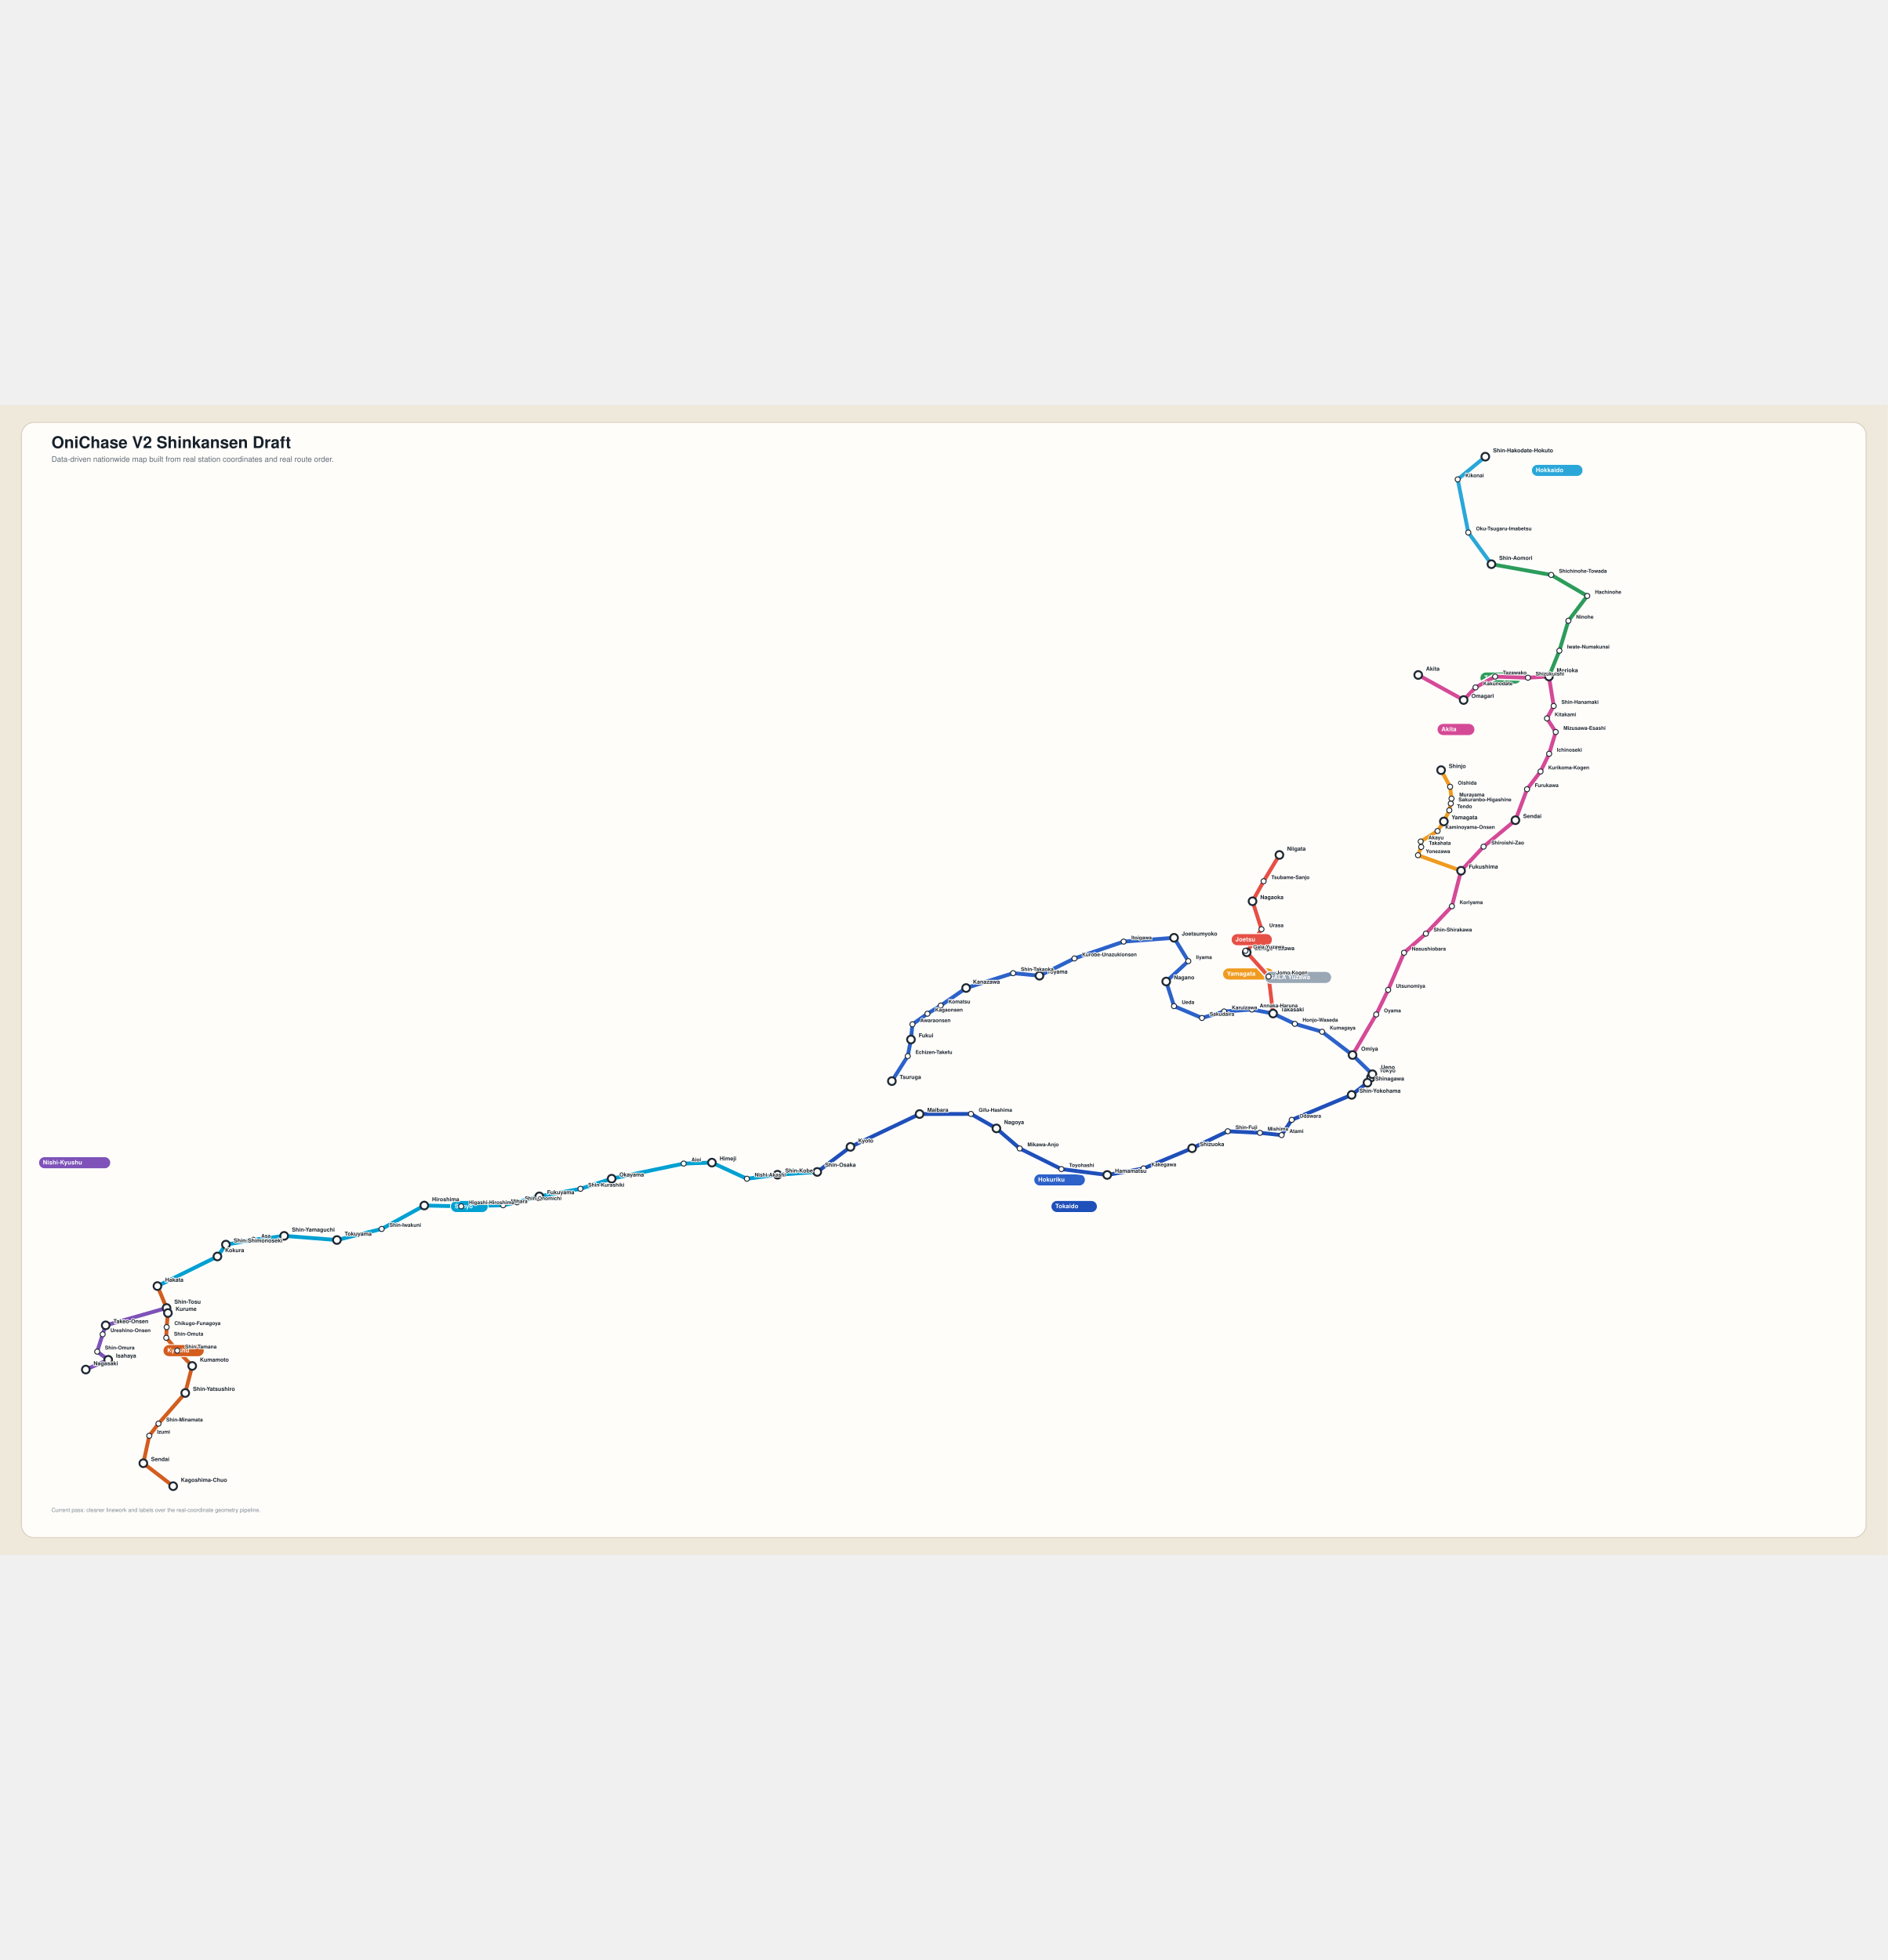
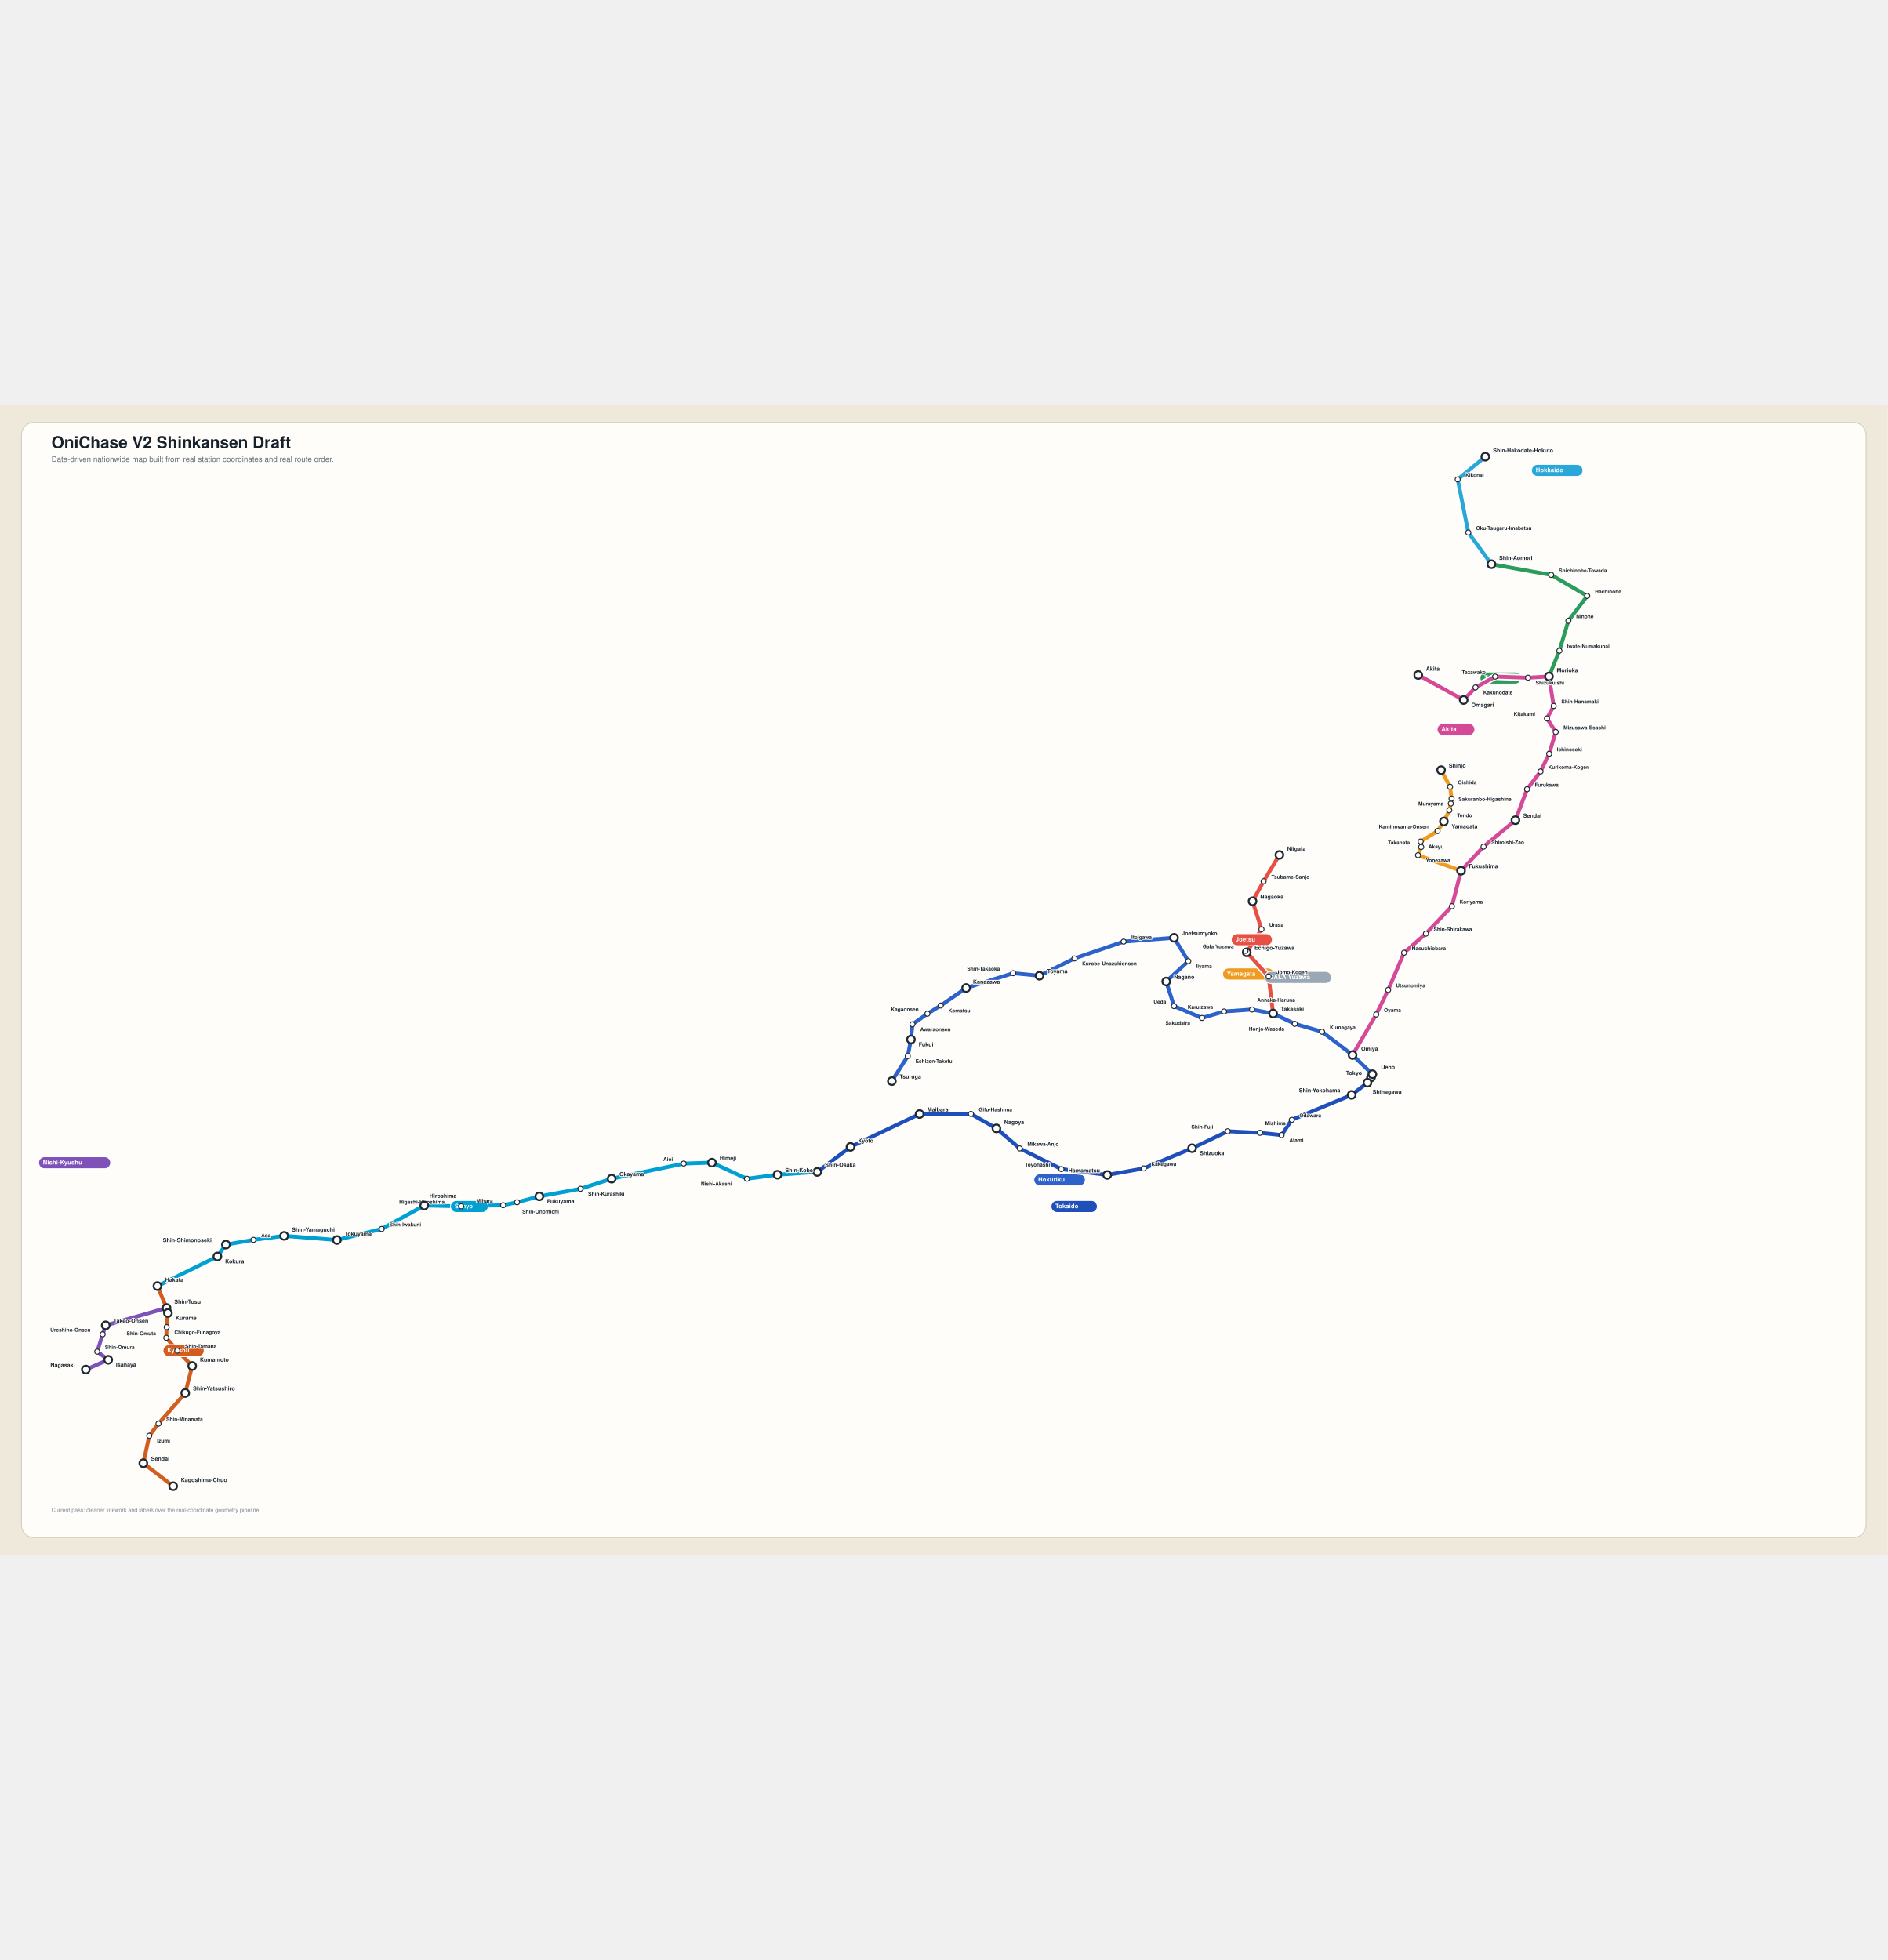
<svg xmlns="http://www.w3.org/2000/svg" width="2600" height="2700" viewBox="-1700 -120 4400 2680" role="img" aria-labelledby="title desc">
  <defs>
    <style>
.bg { fill: #efe9db; }
.panel { fill: #fffdfa; stroke: #d5ccbb; stroke-width: 2; }
.title { font: 700 38px Helvetica, Arial, sans-serif; fill: #17212b; }
.subtitle { font: 500 18px Helvetica, Arial, sans-serif; fill: #5f6b76; }
.note { font: 500 13px Helvetica, Arial, sans-serif; fill: #7a8794; }
.route-back { fill: none; stroke: #ffffff; stroke-width: 16; stroke-linecap: round; stroke-linejoin: round; opacity: 0.96; }
.route { fill: none; stroke-width: 9; stroke-linecap: round; stroke-linejoin: round; }
.station { fill: #fffdfa; stroke: #1f2933; stroke-width: 2.2; }
.hub { fill: #fffdfa; stroke: #1f2933; stroke-width: 4.4; }
.station-label { font: 600 12px Helvetica, Arial, sans-serif; fill: #1f2933; paint-order: stroke; stroke: #fffdfa; stroke-width: 3.5; stroke-linejoin: round; }
.hub-label { font: 700 13px Helvetica, Arial, sans-serif; fill: #1f2933; paint-order: stroke; stroke: #fffdfa; stroke-width: 4; stroke-linejoin: round; }
.line-label-box { stroke: #ffffff; stroke-width: 2; rx: 14; }
.line-label { font: 700 14px Helvetica, Arial, sans-serif; fill: #ffffff; letter-spacing: 0.2px; }
</style>
  </defs>
  <rect class="bg" x="-1700" y="-120" width="4400" height="2680" />
  <rect class="panel" x="-1650" y="-80" width="4300" height="2600" rx="30" />
  <text class="title" x="-1580" y="-20">OniChase V2 Shinkansen Draft</text>
  <text class="subtitle" x="-1580" y="12">Data-driven nationwide map built from real station coordinates and real route order.</text>
  <text class="note" x="-1580" y="2460">Current pass: cleaner linework and labels over the real-coordinate geometry pipeline.</text>
  <polyline class="route-back" points="1495.88,1447.21 1499.19,1439.68 1452.88,1394.88 1508.03,1300.41 1535.92,1243.09 1572.94,1156.43 1623.88,1111.93 1684.54,1048.02 1705.83,965.26 1758.32,909.12 1832.61,847.46 1859.66,775.27 1891.12,733.9 1911.21,692.65 1926.51,641.77 1906.08,610.18 1921.76,581.2 1910.73,512.44 1935.06,452.31 1956.02,382.6 2000.0,324.65 1916.01,275.66 1776.6,250.63" />
  <polyline class="route" stroke="#2d9c5b" points="1495.88,1447.21 1499.19,1439.68 1452.88,1394.88 1508.03,1300.41 1535.92,1243.09 1572.94,1156.43 1623.88,1111.93 1684.54,1048.02 1705.83,965.26 1758.32,909.12 1832.61,847.46 1859.66,775.27 1891.12,733.9 1911.21,692.65 1926.51,641.77 1906.08,610.18 1921.76,581.2 1910.73,512.44 1935.06,452.31 1956.02,382.6 2000.0,324.65 1916.01,275.66 1776.6,250.63" />
  <rect class="line-label-box" x="1750" y="502" width="96" height="28" fill="#2d9c5b" />
  <text class="line-label" x="1760" y="520">Tohoku</text>
  <polyline class="route-back" points="1776.6,250.63 1722.71,176.79 1698.05,52.96 1762.39,0.0" />
  <polyline class="route" stroke="#2aa7d8" points="1776.6,250.63 1722.71,176.79 1698.05,52.96 1762.39,0.0" />
  <rect class="line-label-box" x="1870" y="18" width="120" height="28" fill="#2aa7d8" />
  <text class="line-label" x="1880" y="36">Hokkaido</text>
  <polyline class="route-back" points="1495.88,1447.21 1499.19,1439.68 1452.88,1394.88 1508.03,1300.41 1535.92,1243.09 1572.94,1156.43 1623.88,1111.93 1684.54,1048.02 1705.83,965.26 1605.49,929.13 1612.94,909.87 1611.78,897.14 1651.03,872.68 1665.74,850.4 1678.47,824.4 1681.91,808.55 1683.64,797.15 1680.3,769.52 1659.33,730.77" />
  <polyline class="route" stroke="#f09b20" points="1495.88,1447.21 1499.19,1439.68 1452.88,1394.88 1508.03,1300.41 1535.92,1243.09 1572.94,1156.43 1623.88,1111.93 1684.54,1048.02 1705.83,965.26 1605.49,929.13 1612.94,909.87 1611.78,897.14 1651.03,872.68 1665.74,850.4 1678.47,824.4 1681.91,808.55 1683.64,797.15 1680.3,769.52 1659.33,730.77" />
  <rect class="line-label-box" x="1150" y="1192" width="120" height="28" fill="#f09b20" />
  <text class="line-label" x="1160" y="1210">Yamagata</text>
  <polyline class="route-back" points="1495.88,1447.21 1499.19,1439.68 1452.88,1394.88 1508.03,1300.41 1535.92,1243.09 1572.94,1156.43 1623.88,1111.93 1684.54,1048.02 1705.83,965.26 1758.32,909.12 1832.61,847.46 1859.66,775.27 1891.12,733.9 1911.21,692.65 1926.51,641.77 1906.08,610.18 1921.76,581.2 1910.73,512.44 1861.74,515.3 1785.27,512.72 1739.52,537.98 1711.86,567.28 1606.01,508.91" />
  <polyline class="route" stroke="#d54a96" points="1495.88,1447.21 1499.19,1439.68 1452.88,1394.88 1508.03,1300.41 1535.92,1243.09 1572.94,1156.43 1623.88,1111.93 1684.54,1048.02 1705.83,965.26 1758.32,909.12 1832.61,847.46 1859.66,775.27 1891.12,733.9 1911.21,692.65 1926.51,641.77 1906.08,610.18 1921.76,581.2 1910.73,512.44 1861.74,515.3 1785.27,512.72 1739.52,537.98 1711.86,567.28 1606.01,508.91" />
  <rect class="line-label-box" x="1650" y="622" width="88" height="28" fill="#d54a96" />
  <text class="line-label" x="1660" y="640">Akita</text>
  <polyline class="route-back" points="1495.88,1447.21 1499.19,1439.68 1452.88,1394.88 1381.89,1340.66 1318.31,1322.24 1267.71,1298.2 1257.2,1211.94 1206.23,1155.53 1240.61,1101.66 1219.76,1036.49 1245.59,989.74 1282.4,928.48" />
  <polyline class="route" stroke="#e65045" points="1495.88,1447.21 1499.19,1439.68 1452.88,1394.88 1381.89,1340.66 1318.31,1322.24 1267.71,1298.2 1257.2,1211.94 1206.23,1155.53 1240.61,1101.66 1219.76,1036.49 1245.59,989.74 1282.4,928.48" />
  <rect class="line-label-box" x="1170" y="1112" width="96" height="28" fill="#e65045" />
  <text class="line-label" x="1180" y="1130">Joetsu</text>
  <polyline class="route-back" stroke-dasharray="8 8" points="1206.23,1155.53 1203.29,1152.03" />
  <polyline class="route" stroke="#9aa7b5" stroke-dasharray="8 8" points="1206.23,1155.53 1203.29,1152.03" />
  <rect class="line-label-box" x="1248" y="1200" width="156" height="28" fill="#9aa7b5" />
  <text class="line-label" x="1258" y="1218">GALA Yuzawa</text>
  <polyline class="route-back" points="1495.88,1447.21 1499.19,1439.68 1452.88,1394.88 1381.89,1340.66 1318.31,1322.24 1267.71,1298.2 1218.44,1288.86 1153.52,1293.4 1101.84,1308.5 1036.73,1280.91 1018.51,1223.54 1070.04,1176.03 1036.79,1121.58 919.29,1130.46 804.54,1169.74 723.07,1210.04 661.73,1204.08 552.07,1238.7 492.97,1279.53 461.91,1298.59 427.02,1323.24 423.52,1358.7 416.07,1397.39 379.02,1455.73" />
  <polyline class="route" stroke="#2c62c9" points="1495.88,1447.21 1499.19,1439.68 1452.88,1394.88 1381.89,1340.66 1318.31,1322.24 1267.71,1298.2 1218.44,1288.86 1153.52,1293.4 1101.84,1308.5 1036.73,1280.91 1018.51,1223.54 1070.04,1176.03 1036.79,1121.58 919.29,1130.46 804.54,1169.74 723.07,1210.04 661.73,1204.08 552.07,1238.7 492.97,1279.53 461.91,1298.59 427.02,1323.24 423.52,1358.7 416.07,1397.39 379.02,1455.73" />
  <rect class="line-label-box" x="710" y="1672" width="120" height="28" fill="#2c62c9" />
  <text class="line-label" x="720" y="1690">Hokuriku</text>
  <polyline class="route-back" points="1495.88,1447.21 1487.67,1459.45 1450.85,1487.8 1311.13,1546.07 1287.49,1581.56 1237.07,1576.29 1162.07,1572.63 1078.9,1612.24 965.79,1659.25 880.98,1674.5 774.24,1660.82 677.01,1612.7 622.74,1565.96 563.38,1532.21 443.64,1532.48 282.53,1609.03 205.07,1667.47" />
  <polyline class="route" stroke="#1f4fb9" points="1495.88,1447.21 1487.67,1459.45 1450.85,1487.8 1311.13,1546.07 1287.49,1581.56 1237.07,1576.29 1162.07,1572.63 1078.9,1612.24 965.79,1659.25 880.98,1674.5 774.24,1660.82 677.01,1612.7 622.74,1565.96 563.38,1532.21 443.64,1532.48 282.53,1609.03 205.07,1667.47" />
  <rect class="line-label-box" x="750" y="1734" width="108" height="28" fill="#1f4fb9" />
  <text class="line-label" x="760" y="1752">Tokaido</text>
  <polyline class="route-back" points="205.07,1667.47 112.42,1673.91 41.1,1683.33 -40.45,1645.72 -106.24,1647.95 -274.2,1683.18 -346.91,1706.77 -442.84,1724.4 -494.64,1738.16 -527.11,1745.05 -624.97,1747.63 -710.99,1745.75 -810.26,1800.35 -914.62,1826.18 -1037.61,1816.48 -1109.24,1825.76 -1173.39,1836.85 -1193.17,1864.5 -1333.04,1933.5" />
  <polyline class="route" stroke="#00a0d2" points="205.07,1667.47 112.42,1673.91 41.1,1683.33 -40.45,1645.72 -106.24,1647.95 -274.2,1683.18 -346.91,1706.77 -442.84,1724.4 -494.64,1738.16 -527.11,1745.05 -624.97,1747.63 -710.99,1745.75 -810.26,1800.35 -914.62,1826.18 -1037.61,1816.48 -1109.24,1825.76 -1173.39,1836.85 -1193.17,1864.5 -1333.04,1933.5" />
  <rect class="line-label-box" x="-650" y="1734" width="88" height="28" fill="#00a0d2" />
  <text class="line-label" x="-640" y="1752">Sanyo</text>
  <polyline class="route-back" points="-1333.04,1933.5 -1311.7,1984.59 -1308.58,1996.33 -1311.55,2029.29 -1312.42,2054.12 -1286.74,2084.06 -1251.95,2119.7 -1268.17,2182.79 -1330.53,2254.19 -1352.05,2282.45 -1365.88,2346.52 -1296.36,2400.0" />
  <polyline class="route" stroke="#d35d1f" points="-1333.04,1933.5 -1311.7,1984.59 -1308.58,1996.33 -1311.55,2029.29 -1312.42,2054.12 -1286.74,2084.06 -1251.95,2119.7 -1268.17,2182.79 -1330.53,2254.19 -1352.05,2282.45 -1365.88,2346.52 -1296.36,2400.0" />
  <rect class="line-label-box" x="-1320" y="2070" width="96" height="28" fill="#d35d1f" />
  <text class="line-label" x="-1310" y="2088">Kyushu</text>
  <polyline class="route-back" points="-1311.7,1984.59 -1453.61,2025.08 -1460.67,2045.91 -1473.4,2086.32 -1447.77,2105.33 -1500.0,2128.18" />
  <polyline class="route" stroke="#7e52b8" points="-1311.7,1984.59 -1453.61,2025.08 -1460.67,2045.91 -1473.4,2086.32 -1447.77,2105.33 -1500.0,2128.18" />
  <rect class="line-label-box" x="-1610" y="1632" width="168" height="28" fill="#7e52b8" />
  <text class="line-label" x="-1600" y="1650">Nishi-Kyushu</text>
  <circle class="hub" cx="1495.88" cy="1447.21" r="9" />
-   <text class="hub-label" x="1515.88" y="1435.21">Tokyo</text>
+   <text class="hub-label" x="1437.58" y="1441.21">Tokyo</text>
  <circle class="hub" cx="1499.19" cy="1439.68" r="9" />
  <text class="hub-label" x="1519.19" y="1427.68">Ueno</text>
  <circle class="hub" cx="1452.88" cy="1394.88" r="9" />
  <text class="hub-label" x="1472.88" y="1384.88">Omiya</text>
  <circle class="station" cx="1381.89" cy="1340.66" r="6" />
-   <text class="station-label" x="1399.89" y="1335.66">Kumagaya</text>
+   <text class="station-label" x="1399.89" y="1334.66">Kumagaya</text>
  <circle class="station" cx="1318.31" cy="1322.24" r="6" />
-   <text class="station-label" x="1336.31" y="1317.24">Honjo-Waseda</text>
+   <text class="station-label" x="1211.03" y="1338.24">Honjo-Waseda</text>
  <circle class="hub" cx="1267.71" cy="1298.2" r="9" />
-   <text class="hub-label" x="1285.71" y="1293.2">Takasaki</text>
+   <text class="hub-label" x="1285.71" y="1292.2">Takasaki</text>
  <circle class="station" cx="1508.03" cy="1300.41" r="6" />
-   <text class="station-label" x="1526.03" y="1295.41">Oyama</text>
+   <text class="station-label" x="1526.03" y="1294.41">Oyama</text>
  <circle class="station" cx="1535.92" cy="1243.09" r="6" />
-   <text class="station-label" x="1553.92" y="1238.09">Utsunomiya</text>
+   <text class="station-label" x="1553.92" y="1237.09">Utsunomiya</text>
  <circle class="station" cx="1572.94" cy="1156.43" r="6" />
-   <text class="station-label" x="1590.94" y="1151.43">Nasushiobara</text>
+   <text class="station-label" x="1590.94" y="1150.43">Nasushiobara</text>
  <circle class="station" cx="1623.88" cy="1111.93" r="6" />
-   <text class="station-label" x="1641.88" y="1106.93">Shin-Shirakawa</text>
+   <text class="station-label" x="1641.88" y="1105.93">Shin-Shirakawa</text>
  <circle class="station" cx="1684.54" cy="1048.02" r="6" />
-   <text class="station-label" x="1702.54" y="1043.02">Koriyama</text>
+   <text class="station-label" x="1702.54" y="1042.02">Koriyama</text>
  <circle class="hub" cx="1705.83" cy="965.26" r="9" />
-   <text class="hub-label" x="1723.83" y="960.26">Fukushima</text>
+   <text class="hub-label" x="1723.83" y="959.26">Fukushima</text>
  <circle class="station" cx="1758.32" cy="909.12" r="6" />
-   <text class="station-label" x="1776.32" y="904.12">Shiroishi-Zao</text>
+   <text class="station-label" x="1776.32" y="903.12">Shiroishi-Zao</text>
  <circle class="hub" cx="1832.61" cy="847.46" r="9" />
-   <text class="hub-label" x="1850.61" y="842.46">Sendai</text>
+   <text class="hub-label" x="1850.61" y="841.46">Sendai</text>
  <circle class="station" cx="1859.66" cy="775.27" r="6" />
-   <text class="station-label" x="1877.66" y="770.27">Furukawa</text>
+   <text class="station-label" x="1877.66" y="769.27">Furukawa</text>
  <circle class="station" cx="1891.12" cy="733.9" r="6" />
-   <text class="station-label" x="1909.12" y="728.9">Kurikoma-Kogen</text>
+   <text class="station-label" x="1909.12" y="727.9">Kurikoma-Kogen</text>
  <circle class="station" cx="1911.21" cy="692.65" r="6" />
-   <text class="station-label" x="1929.21" y="687.65">Ichinoseki</text>
+   <text class="station-label" x="1929.21" y="686.65">Ichinoseki</text>
  <circle class="station" cx="1926.51" cy="641.77" r="6" />
-   <text class="station-label" x="1944.51" y="636.77">Mizusawa-Esashi</text>
+   <text class="station-label" x="1944.51" y="635.77">Mizusawa-Esashi</text>
  <circle class="station" cx="1906.08" cy="610.18" r="6" />
-   <text class="station-label" x="1924.08" y="605.18">Kitakami</text>
+   <text class="station-label" x="1828.56" y="604.18">Kitakami</text>
  <circle class="station" cx="1921.76" cy="581.2" r="6" />
-   <text class="station-label" x="1939.76" y="576.2">Shin-Hanamaki</text>
+   <text class="station-label" x="1939.76" y="575.2">Shin-Hanamaki</text>
  <circle class="hub" cx="1910.73" cy="512.44" r="9" />
  <text class="hub-label" x="1928.73" y="502.44">Morioka</text>
  <circle class="station" cx="1935.06" cy="452.31" r="6" />
-   <text class="station-label" x="1953.06" y="447.31">Iwate-Numakunai</text>
+   <text class="station-label" x="1953.06" y="446.31">Iwate-Numakunai</text>
  <circle class="station" cx="1956.02" cy="382.6" r="6" />
-   <text class="station-label" x="1974.02" y="377.6">Ninohe</text>
+   <text class="station-label" x="1974.02" y="376.6">Ninohe</text>
  <circle class="station" cx="2000.0" cy="324.65" r="6" />
-   <text class="station-label" x="2018.0" y="319.65">Hachinohe</text>
+   <text class="station-label" x="2018.0" y="318.65">Hachinohe</text>
  <circle class="station" cx="1916.01" cy="275.66" r="6" />
-   <text class="station-label" x="1934.01" y="270.66">Shichinohe-Towada</text>
+   <text class="station-label" x="1934.01" y="269.66">Shichinohe-Towada</text>
  <circle class="hub" cx="1776.6" cy="250.63" r="9" />
  <text class="hub-label" x="1794.6" y="240.63">Shin-Aomori</text>
  <circle class="station" cx="1722.71" cy="176.79" r="6" />
-   <text class="station-label" x="1740.71" y="171.79">Oku-Tsugaru-Imabetsu</text>
+   <text class="station-label" x="1740.71" y="170.79">Oku-Tsugaru-Imabetsu</text>
  <circle class="station" cx="1698.05" cy="52.96" r="6" />
-   <text class="station-label" x="1716.05" y="47.96">Kikonai</text>
+   <text class="station-label" x="1716.05" y="46.96">Kikonai</text>
  <circle class="hub" cx="1762.39" cy="0.0" r="9" />
  <text class="hub-label" x="1780.39" y="-10.0">Shin-Hakodate-Hokuto</text>
  <circle class="station" cx="1605.49" cy="929.13" r="6" />
-   <text class="station-label" x="1623.49" y="924.13">Yonezawa</text>
+   <text class="station-label" x="1623.49" y="945.13">Yonezawa</text>
  <circle class="station" cx="1612.94" cy="909.87" r="6" />
-   <text class="station-label" x="1630.94" y="904.87">Takahata</text>
+   <text class="station-label" x="1535.42" y="903.87">Takahata</text>
  <circle class="station" cx="1611.78" cy="897.14" r="6" />
-   <text class="station-label" x="1629.78" y="892.14">Akayu</text>
+   <text class="station-label" x="1629.78" y="913.14">Akayu</text>
  <circle class="station" cx="1651.03" cy="872.68" r="6" />
-   <text class="station-label" x="1669.03" y="867.68">Kaminoyama-Onsen</text>
+   <text class="station-label" x="1513.99" y="866.68">Kaminoyama-Onsen</text>
  <circle class="hub" cx="1665.74" cy="850.4" r="9" />
-   <text class="hub-label" x="1683.74" y="845.4">Yamagata</text>
+   <text class="hub-label" x="1683.74" y="866.4">Yamagata</text>
  <circle class="station" cx="1678.47" cy="824.4" r="6" />
-   <text class="station-label" x="1696.47" y="819.4">Tendo</text>
+   <text class="station-label" x="1696.47" y="840.4">Tendo</text>
  <circle class="station" cx="1681.91" cy="808.55" r="6" />
-   <text class="station-label" x="1699.91" y="803.55">Sakuranbo-Higashine</text>
+   <text class="station-label" x="1699.91" y="802.55">Sakuranbo-Higashine</text>
  <circle class="station" cx="1683.64" cy="797.15" r="6" />
-   <text class="station-label" x="1701.64" y="792.15">Murayama</text>
+   <text class="station-label" x="1606.12" y="813.15">Murayama</text>
  <circle class="station" cx="1680.3" cy="769.52" r="6" />
-   <text class="station-label" x="1698.3" y="764.52">Oishida</text>
+   <text class="station-label" x="1698.3" y="763.52">Oishida</text>
  <circle class="hub" cx="1659.33" cy="730.77" r="9" />
-   <text class="hub-label" x="1677.33" y="725.77">Shinjo</text>
+   <text class="hub-label" x="1677.33" y="724.77">Shinjo</text>
  <circle class="station" cx="1861.74" cy="515.3" r="6" />
-   <text class="station-label" x="1879.74" y="510.3">Shizukuishi</text>
+   <text class="station-label" x="1879.74" y="531.3">Shizukuishi</text>
  <circle class="station" cx="1785.27" cy="512.72" r="6" />
-   <text class="station-label" x="1803.27" y="507.72">Tazawako</text>
+   <text class="station-label" x="1707.75" y="506.72">Tazawako</text>
  <circle class="station" cx="1739.52" cy="537.98" r="6" />
-   <text class="station-label" x="1757.52" y="532.98">Kakunodate</text>
+   <text class="station-label" x="1757.52" y="553.98">Kakunodate</text>
  <circle class="hub" cx="1711.86" cy="567.28" r="9" />
-   <text class="hub-label" x="1729.86" y="562.28">Omagari</text>
+   <text class="hub-label" x="1729.86" y="583.28">Omagari</text>
  <circle class="hub" cx="1606.01" cy="508.91" r="9" />
  <text class="hub-label" x="1624.01" y="498.91">Akita</text>
  <circle class="station" cx="1257.2" cy="1211.94" r="6" />
-   <text class="station-label" x="1275.2" y="1206.94">Jomo-Kogen</text>
+   <text class="station-label" x="1275.2" y="1205.94">Jomo-Kogen</text>
  <circle class="hub" cx="1206.23" cy="1155.53" r="9" />
-   <text class="hub-label" x="1224.23" y="1150.53">Echigo-Yuzawa</text>
+   <text class="hub-label" x="1224.23" y="1149.53">Echigo-Yuzawa</text>
  <circle class="station" cx="1203.29" cy="1152.03" r="6" />
-   <text class="station-label" x="1221.29" y="1147.03">Gala Yuzawa</text>
+   <text class="station-label" x="1103.45" y="1146.03">Gala Yuzawa</text>
  <circle class="station" cx="1240.61" cy="1101.66" r="6" />
-   <text class="station-label" x="1258.61" y="1096.66">Urasa</text>
+   <text class="station-label" x="1258.61" y="1095.66">Urasa</text>
  <circle class="hub" cx="1219.76" cy="1036.49" r="9" />
-   <text class="hub-label" x="1237.76" y="1031.49">Nagaoka</text>
+   <text class="hub-label" x="1237.76" y="1030.49">Nagaoka</text>
  <circle class="station" cx="1245.59" cy="989.74" r="6" />
-   <text class="station-label" x="1263.59" y="984.74">Tsubame-Sanjo</text>
+   <text class="station-label" x="1263.59" y="983.74">Tsubame-Sanjo</text>
  <circle class="hub" cx="1282.4" cy="928.48" r="9" />
  <text class="hub-label" x="1300.4" y="918.48">Niigata</text>
  <circle class="station" cx="1218.44" cy="1288.86" r="6" />
-   <text class="station-label" x="1236.44" y="1283.86">Annaka-Haruna</text>
+   <text class="station-label" x="1230.44" y="1270.86">Annaka-Haruna</text>
  <circle class="station" cx="1153.52" cy="1293.4" r="6" />
-   <text class="station-label" x="1171.52" y="1288.4">Karuizawa</text>
+   <text class="station-label" x="1068.56" y="1287.4">Karuizawa</text>
  <circle class="station" cx="1101.84" cy="1308.5" r="6" />
-   <text class="station-label" x="1119.84" y="1303.5">Sakudaira</text>
+   <text class="station-label" x="1016.88" y="1324.5">Sakudaira</text>
  <circle class="station" cx="1036.73" cy="1280.91" r="6" />
-   <text class="station-label" x="1054.73" y="1275.91">Ueda</text>
+   <text class="station-label" x="988.97" y="1274.91">Ueda</text>
  <circle class="hub" cx="1018.51" cy="1223.54" r="9" />
-   <text class="hub-label" x="1036.51" y="1218.54">Nagano</text>
+   <text class="hub-label" x="1036.51" y="1217.54">Nagano</text>
  <circle class="station" cx="1070.04" cy="1176.03" r="6" />
-   <text class="station-label" x="1088.04" y="1171.03">Iiyama</text>
+   <text class="station-label" x="1088.04" y="1192.03">Iiyama</text>
  <circle class="hub" cx="1036.79" cy="1121.58" r="9" />
-   <text class="hub-label" x="1054.79" y="1116.58">Joetsumyoko</text>
+   <text class="hub-label" x="1054.79" y="1115.58">Joetsumyoko</text>
  <circle class="station" cx="919.29" cy="1130.46" r="6" />
-   <text class="station-label" x="937.29" y="1125.46">Itoigawa</text>
+   <text class="station-label" x="937.29" y="1124.46">Itoigawa</text>
  <circle class="station" cx="804.54" cy="1169.74" r="6" />
-   <text class="station-label" x="822.54" y="1164.74">Kurobe-Unazukionsen</text>
+   <text class="station-label" x="822.54" y="1185.74">Kurobe-Unazukionsen</text>
  <circle class="hub" cx="723.07" cy="1210.04" r="9" />
-   <text class="hub-label" x="741.07" y="1205.04">Toyama</text>
+   <text class="hub-label" x="741.07" y="1204.04">Toyama</text>
  <circle class="station" cx="661.73" cy="1204.08" r="6" />
-   <text class="station-label" x="679.73" y="1199.08">Shin-Takaoka</text>
+   <text class="station-label" x="554.45" y="1198.08">Shin-Takaoka</text>
  <circle class="hub" cx="552.07" cy="1238.7" r="9" />
  <text class="hub-label" x="568.07" y="1228.7">Kanazawa</text>
  <circle class="station" cx="492.97" cy="1279.53" r="6" />
-   <text class="station-label" x="510.97" y="1274.53">Komatsu</text>
+   <text class="station-label" x="510.97" y="1295.53">Komatsu</text>
  <circle class="station" cx="461.91" cy="1298.59" r="6" />
-   <text class="station-label" x="479.91" y="1293.59">Kagaonsen</text>
+   <text class="station-label" x="376.95" y="1292.59">Kagaonsen</text>
  <circle class="station" cx="427.02" cy="1323.24" r="6" />
-   <text class="station-label" x="445.02" y="1318.24">Awaraonsen</text>
+   <text class="station-label" x="445.02" y="1339.24">Awaraonsen</text>
  <circle class="hub" cx="423.52" cy="1358.7" r="9" />
-   <text class="hub-label" x="441.52" y="1353.7">Fukui</text>
+   <text class="hub-label" x="441.52" y="1374.7">Fukui</text>
  <circle class="station" cx="416.07" cy="1397.39" r="6" />
-   <text class="station-label" x="434.07" y="1392.39">Echizen-Takefu</text>
+   <text class="station-label" x="434.07" y="1413.39">Echizen-Takefu</text>
  <circle class="hub" cx="379.02" cy="1455.73" r="9" />
-   <text class="hub-label" x="397.02" y="1450.73">Tsuruga</text>
+   <text class="hub-label" x="397.02" y="1449.73">Tsuruga</text>
  <circle class="hub" cx="1487.67" cy="1459.45" r="9" />
-   <text class="hub-label" x="1505.67" y="1454.45">Shinagawa</text>
+   <text class="hub-label" x="1499.67" y="1485.45">Shinagawa</text>
  <circle class="hub" cx="1450.85" cy="1487.8" r="9" />
-   <text class="hub-label" x="1468.85" y="1482.8">Shin-Yokohama</text>
+   <text class="hub-label" x="1328.07" y="1481.8">Shin-Yokohama</text>
  <circle class="station" cx="1311.13" cy="1546.07" r="6" />
-   <text class="station-label" x="1329.13" y="1541.07">Odawara</text>
+   <text class="station-label" x="1329.13" y="1540.07">Odawara</text>
  <circle class="station" cx="1287.49" cy="1581.56" r="6" />
-   <text class="station-label" x="1305.49" y="1576.56">Atami</text>
+   <text class="station-label" x="1305.49" y="1597.56">Atami</text>
  <circle class="station" cx="1237.07" cy="1576.29" r="6" />
-   <text class="station-label" x="1255.07" y="1571.29">Mishima</text>
+   <text class="station-label" x="1249.07" y="1558.29">Mishima</text>
  <circle class="station" cx="1162.07" cy="1572.63" r="6" />
-   <text class="station-label" x="1180.07" y="1567.63">Shin-Fuji</text>
+   <text class="station-label" x="1077.11" y="1566.63">Shin-Fuji</text>
  <circle class="hub" cx="1078.9" cy="1612.24" r="9" />
-   <text class="hub-label" x="1096.9" y="1607.24">Shizuoka</text>
+   <text class="hub-label" x="1096.9" y="1628.24">Shizuoka</text>
  <circle class="station" cx="965.79" cy="1659.25" r="6" />
-   <text class="station-label" x="983.79" y="1654.25">Kakegawa</text>
+   <text class="station-label" x="983.79" y="1653.25">Kakegawa</text>
  <circle class="hub" cx="880.98" cy="1674.5" r="9" />
-   <text class="hub-label" x="898.98" y="1669.5">Hamamatsu</text>
+   <text class="hub-label" x="790.44" y="1668.5">Hamamatsu</text>
  <circle class="station" cx="774.24" cy="1660.82" r="6" />
-   <text class="station-label" x="792.24" y="1655.82">Toyohashi</text>
+   <text class="station-label" x="689.28" y="1654.82">Toyohashi</text>
  <circle class="station" cx="677.01" cy="1612.7" r="6" />
-   <text class="station-label" x="695.01" y="1607.7">Mikawa-Anjo</text>
+   <text class="station-label" x="695.01" y="1606.7">Mikawa-Anjo</text>
  <circle class="hub" cx="622.74" cy="1565.96" r="9" />
  <text class="hub-label" x="640.74" y="1555.96">Nagoya</text>
  <circle class="station" cx="563.38" cy="1532.21" r="6" />
-   <text class="station-label" x="581.38" y="1527.21">Gifu-Hashima</text>
+   <text class="station-label" x="581.38" y="1526.21">Gifu-Hashima</text>
  <circle class="hub" cx="443.64" cy="1532.48" r="9" />
-   <text class="hub-label" x="461.64" y="1527.48">Maibara</text>
+   <text class="hub-label" x="461.64" y="1526.48">Maibara</text>
  <circle class="hub" cx="282.53" cy="1609.03" r="9" />
  <text class="hub-label" x="300.53" y="1599.03">Kyoto</text>
  <circle class="hub" cx="205.07" cy="1667.47" r="9" />
  <text class="hub-label" x="223.07" y="1655.47">Shin-Osaka</text>
  <circle class="hub" cx="112.42" cy="1673.91" r="9" />
-   <text class="hub-label" x="130.42" y="1668.91">Shin-Kobe</text>
+   <text class="hub-label" x="130.42" y="1667.91">Shin-Kobe</text>
  <circle class="station" cx="41.1" cy="1683.33" r="6" />
-   <text class="station-label" x="59.1" y="1678.33">Nishi-Akashi</text>
+   <text class="station-label" x="-66.18" y="1699.33">Nishi-Akashi</text>
  <circle class="hub" cx="-40.45" cy="1645.72" r="9" />
-   <text class="hub-label" x="-22.45" y="1640.72">Himeji</text>
+   <text class="hub-label" x="-22.45" y="1639.72">Himeji</text>
  <circle class="station" cx="-106.24" cy="1647.95" r="6" />
-   <text class="station-label" x="-88.24" y="1642.95">Aioi</text>
+   <text class="station-label" x="-154.0" y="1641.95">Aioi</text>
  <circle class="hub" cx="-274.2" cy="1683.18" r="9" />
-   <text class="hub-label" x="-256.2" y="1678.18">Okayama</text>
+   <text class="hub-label" x="-256.2" y="1677.18">Okayama</text>
  <circle class="station" cx="-346.91" cy="1706.77" r="6" />
-   <text class="station-label" x="-328.91" y="1701.77">Shin-Kurashiki</text>
+   <text class="station-label" x="-328.91" y="1722.77">Shin-Kurashiki</text>
  <circle class="hub" cx="-442.84" cy="1724.4" r="9" />
-   <text class="hub-label" x="-424.84" y="1719.4">Fukuyama</text>
+   <text class="hub-label" x="-424.84" y="1740.4">Fukuyama</text>
  <circle class="station" cx="-494.64" cy="1738.16" r="6" />
-   <text class="station-label" x="-476.64" y="1733.16">Shin-Onomichi</text>
+   <text class="station-label" x="-482.64" y="1764.16">Shin-Onomichi</text>
  <circle class="station" cx="-527.11" cy="1745.05" r="6" />
-   <text class="station-label" x="-509.11" y="1740.05">Mihara</text>
+   <text class="station-label" x="-589.75" y="1739.05">Mihara</text>
  <circle class="station" cx="-624.97" cy="1747.63" r="6" />
-   <text class="station-label" x="-606.97" y="1742.63">Higashi-Hiroshima</text>
+   <text class="station-label" x="-769.45" y="1741.63">Higashi-Hiroshima</text>
  <circle class="hub" cx="-710.99" cy="1745.75" r="9" />
-   <text class="hub-label" x="-692.99" y="1735.75">Hiroshima</text>
+   <text class="hub-label" x="-698.99" y="1727.75">Hiroshima</text>
  <circle class="station" cx="-810.26" cy="1800.35" r="6" />
-   <text class="station-label" x="-792.26" y="1795.35">Shin-Iwakuni</text>
+   <text class="station-label" x="-792.26" y="1794.35">Shin-Iwakuni</text>
  <circle class="hub" cx="-914.62" cy="1826.18" r="9" />
  <text class="hub-label" x="-896.62" y="1816.18">Tokuyama</text>
  <circle class="hub" cx="-1037.61" cy="1816.48" r="9" />
  <text class="hub-label" x="-1019.61" y="1806.48">Shin-Yamaguchi</text>
  <circle class="station" cx="-1109.24" cy="1825.76" r="6" />
-   <text class="station-label" x="-1091.24" y="1820.76">Asa</text>
+   <text class="station-label" x="-1091.24" y="1819.76">Asa</text>
  <circle class="hub" cx="-1173.39" cy="1836.85" r="9" />
-   <text class="hub-label" x="-1155.39" y="1831.85">Shin-Shimonoseki</text>
+   <text class="hub-label" x="-1320.35" y="1830.85">Shin-Shimonoseki</text>
  <circle class="hub" cx="-1193.17" cy="1864.5" r="9" />
-   <text class="hub-label" x="-1175.17" y="1854.5">Kokura</text>
+   <text class="hub-label" x="-1175.17" y="1880.5">Kokura</text>
  <circle class="hub" cx="-1333.04" cy="1933.5" r="9" />
  <text class="hub-label" x="-1315.04" y="1923.5">Hakata</text>
  <circle class="hub" cx="-1311.7" cy="1984.59" r="9" />
  <text class="hub-label" x="-1293.7" y="1974.59">Shin-Tosu</text>
  <circle class="hub" cx="-1308.58" cy="1996.33" r="9" />
-   <text class="hub-label" x="-1290.58" y="1991.33">Kurume</text>
+   <text class="hub-label" x="-1290.58" y="2012.33">Kurume</text>
  <circle class="station" cx="-1311.55" cy="2029.29" r="6" />
-   <text class="station-label" x="-1293.55" y="2024.29">Chikugo-Funagoya</text>
+   <text class="station-label" x="-1293.55" y="2045.29">Chikugo-Funagoya</text>
  <circle class="station" cx="-1312.42" cy="2054.12" r="6" />
-   <text class="station-label" x="-1294.42" y="2049.12">Shin-Omuta</text>
+   <text class="station-label" x="-1404.82" y="2048.12">Shin-Omuta</text>
  <circle class="station" cx="-1286.74" cy="2084.06" r="6" />
-   <text class="station-label" x="-1268.74" y="2079.06">Shin-Tamana</text>
+   <text class="station-label" x="-1268.74" y="2078.06">Shin-Tamana</text>
  <circle class="hub" cx="-1251.95" cy="2119.7" r="9" />
  <text class="hub-label" x="-1233.95" y="2109.7">Kumamoto</text>
  <circle class="hub" cx="-1268.17" cy="2182.79" r="9" />
-   <text class="hub-label" x="-1250.17" y="2177.79">Shin-Yatsushiro</text>
+   <text class="hub-label" x="-1250.17" y="2176.79">Shin-Yatsushiro</text>
  <circle class="station" cx="-1330.53" cy="2254.19" r="6" />
-   <text class="station-label" x="-1312.53" y="2249.19">Shin-Minamata</text>
+   <text class="station-label" x="-1312.53" y="2248.19">Shin-Minamata</text>
  <circle class="station" cx="-1352.05" cy="2282.45" r="6" />
-   <text class="station-label" x="-1334.05" y="2277.45">Izumi</text>
+   <text class="station-label" x="-1334.05" y="2298.45">Izumi</text>
  <circle class="hub" cx="-1365.88" cy="2346.52" r="9" />
-   <text class="hub-label" x="-1347.88" y="2341.52">Sendai</text>
+   <text class="hub-label" x="-1347.88" y="2340.52">Sendai</text>
  <circle class="hub" cx="-1296.36" cy="2400.0" r="9" />
  <text class="hub-label" x="-1278.36" y="2390.0">Kagoshima-Chuo</text>
  <circle class="hub" cx="-1453.61" cy="2025.08" r="9" />
-   <text class="hub-label" x="-1435.61" y="2020.08">Takeo-Onsen</text>
+   <text class="hub-label" x="-1435.61" y="2019.08">Takeo-Onsen</text>
  <circle class="station" cx="-1460.67" cy="2045.91" r="6" />
-   <text class="station-label" x="-1442.67" y="2040.91">Ureshino-Onsen</text>
+   <text class="station-label" x="-1582.83" y="2039.91">Ureshino-Onsen</text>
  <circle class="station" cx="-1473.4" cy="2086.32" r="6" />
-   <text class="station-label" x="-1455.4" y="2081.32">Shin-Omura</text>
+   <text class="station-label" x="-1455.4" y="2080.32">Shin-Omura</text>
  <circle class="hub" cx="-1447.77" cy="2105.33" r="9" />
-   <text class="hub-label" x="-1429.77" y="2100.33">Isahaya</text>
+   <text class="hub-label" x="-1429.77" y="2121.33">Isahaya</text>
  <circle class="hub" cx="-1500.0" cy="2128.18" r="9" />
-   <text class="hub-label" x="-1482.0" y="2118.18">Nagasaki</text>
+   <text class="hub-label" x="-1582.48" y="2122.18">Nagasaki</text>
</svg>
